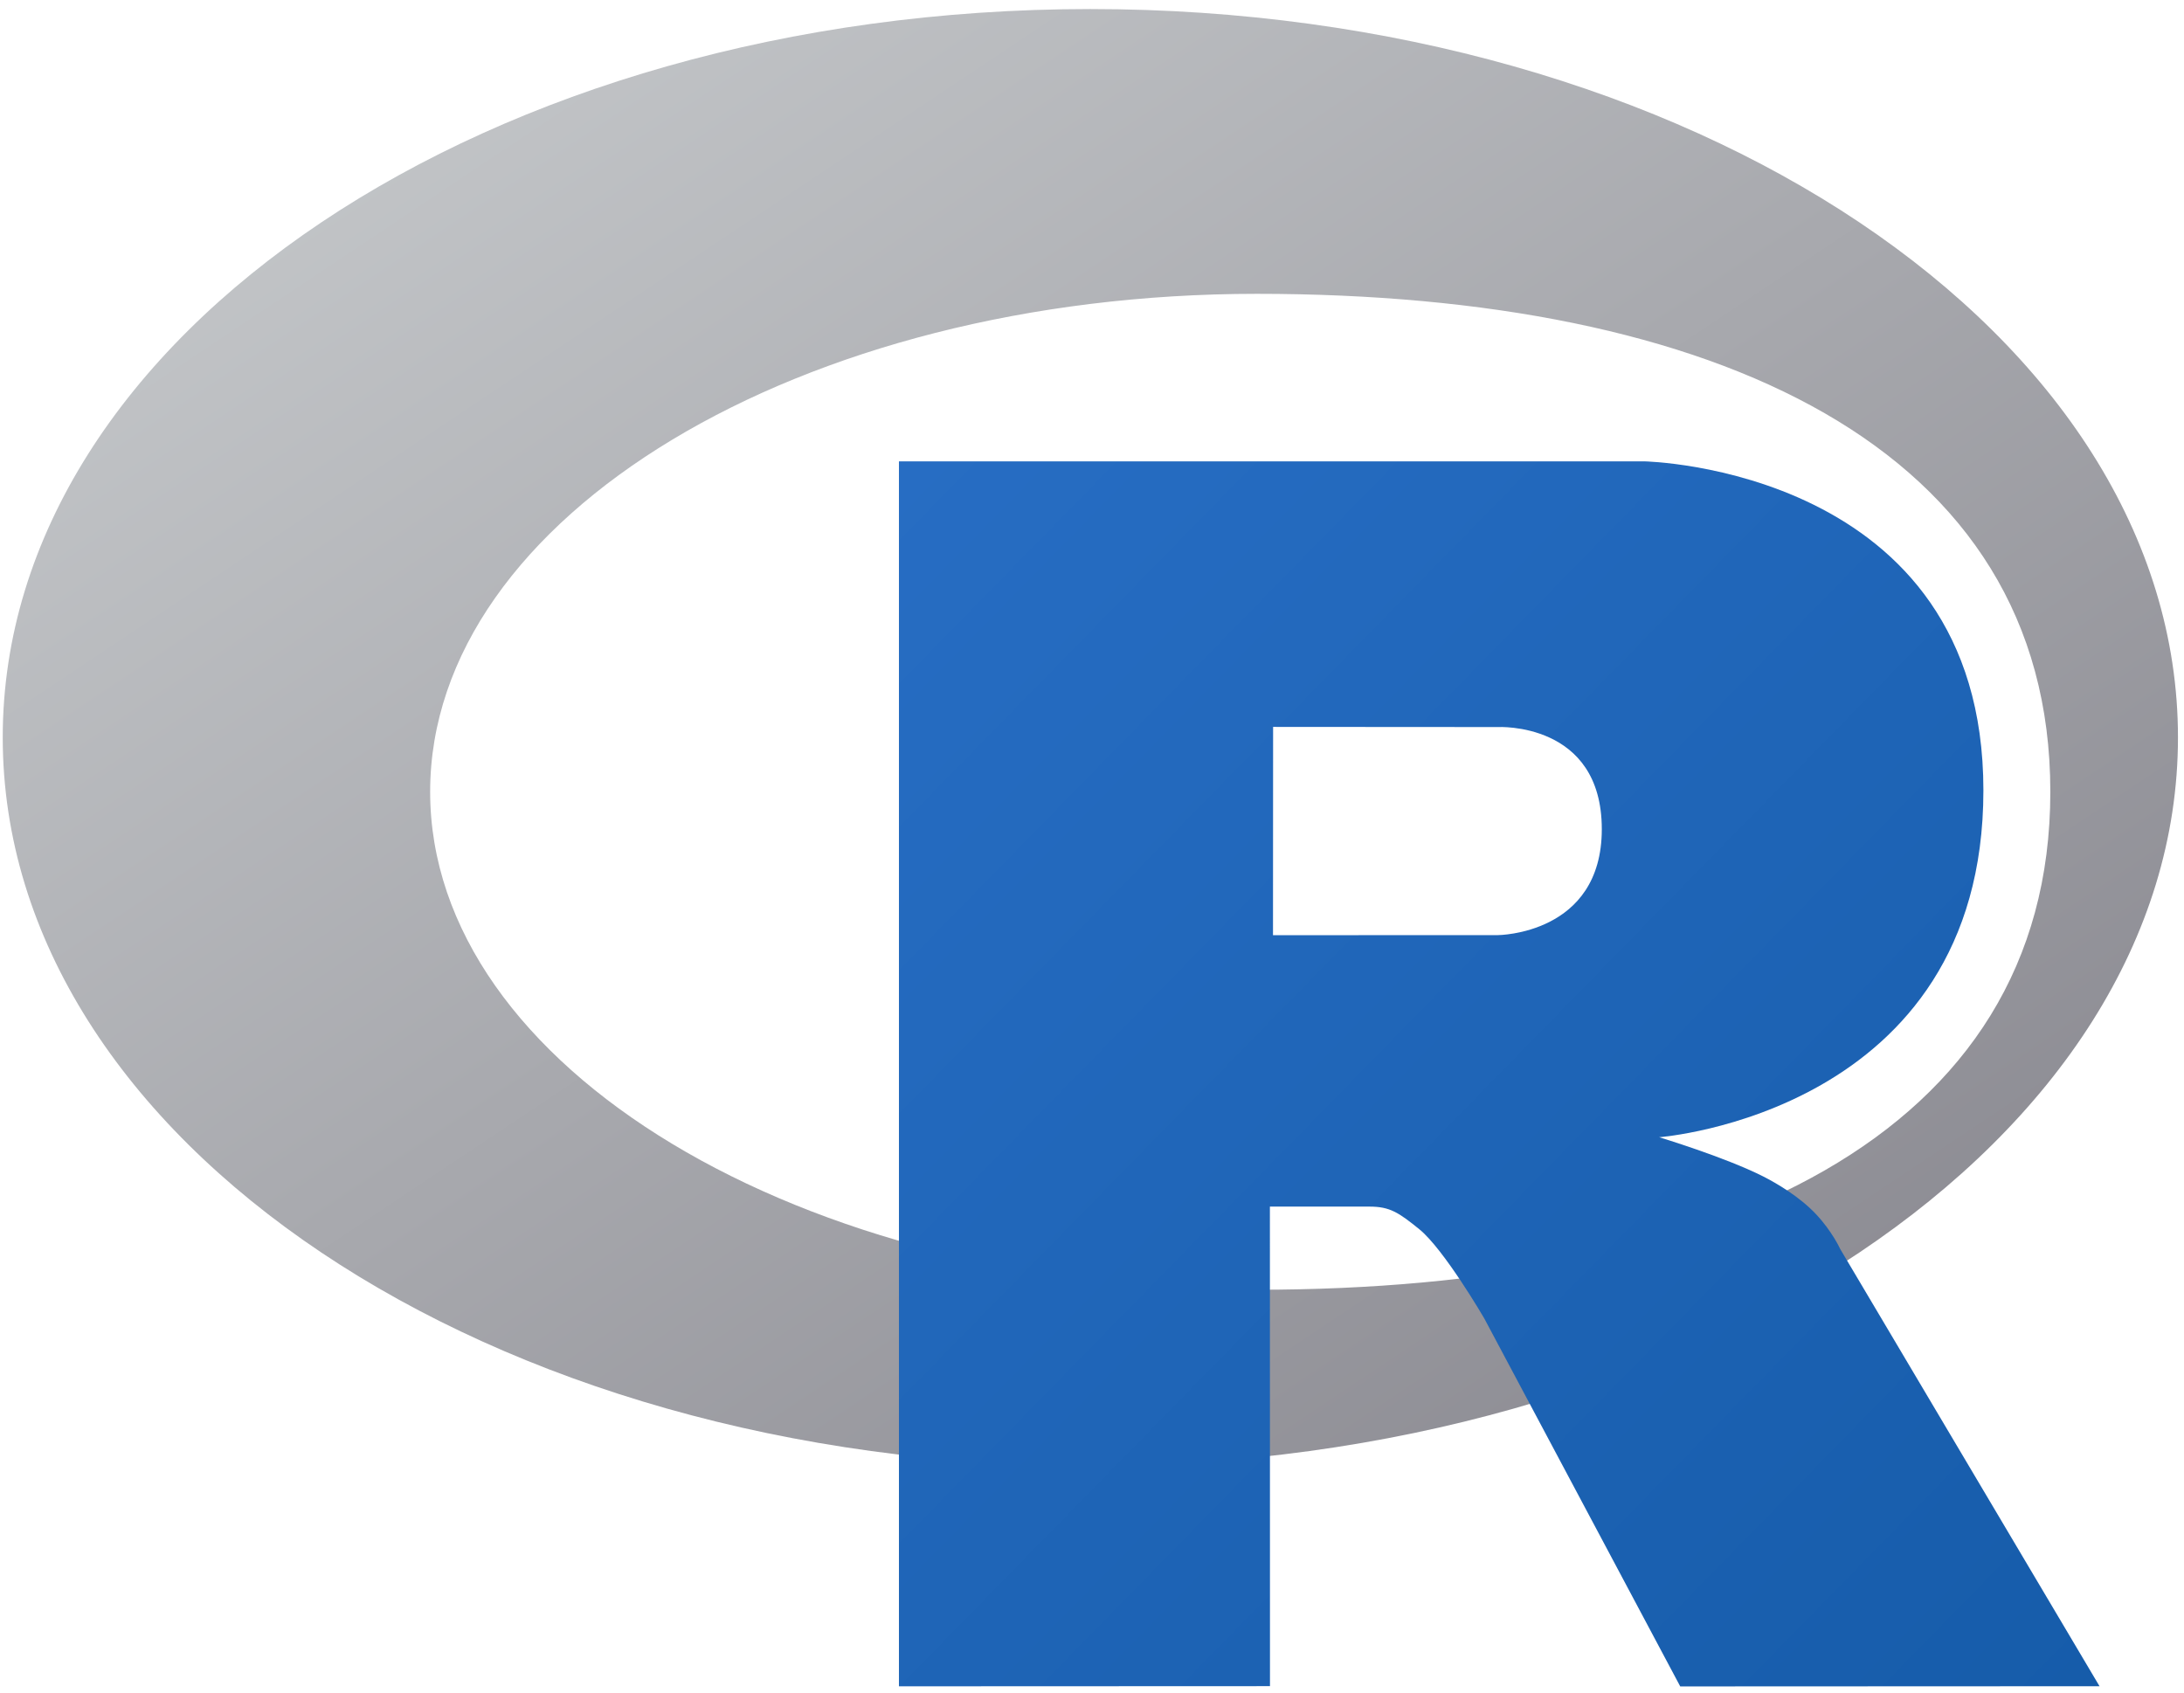
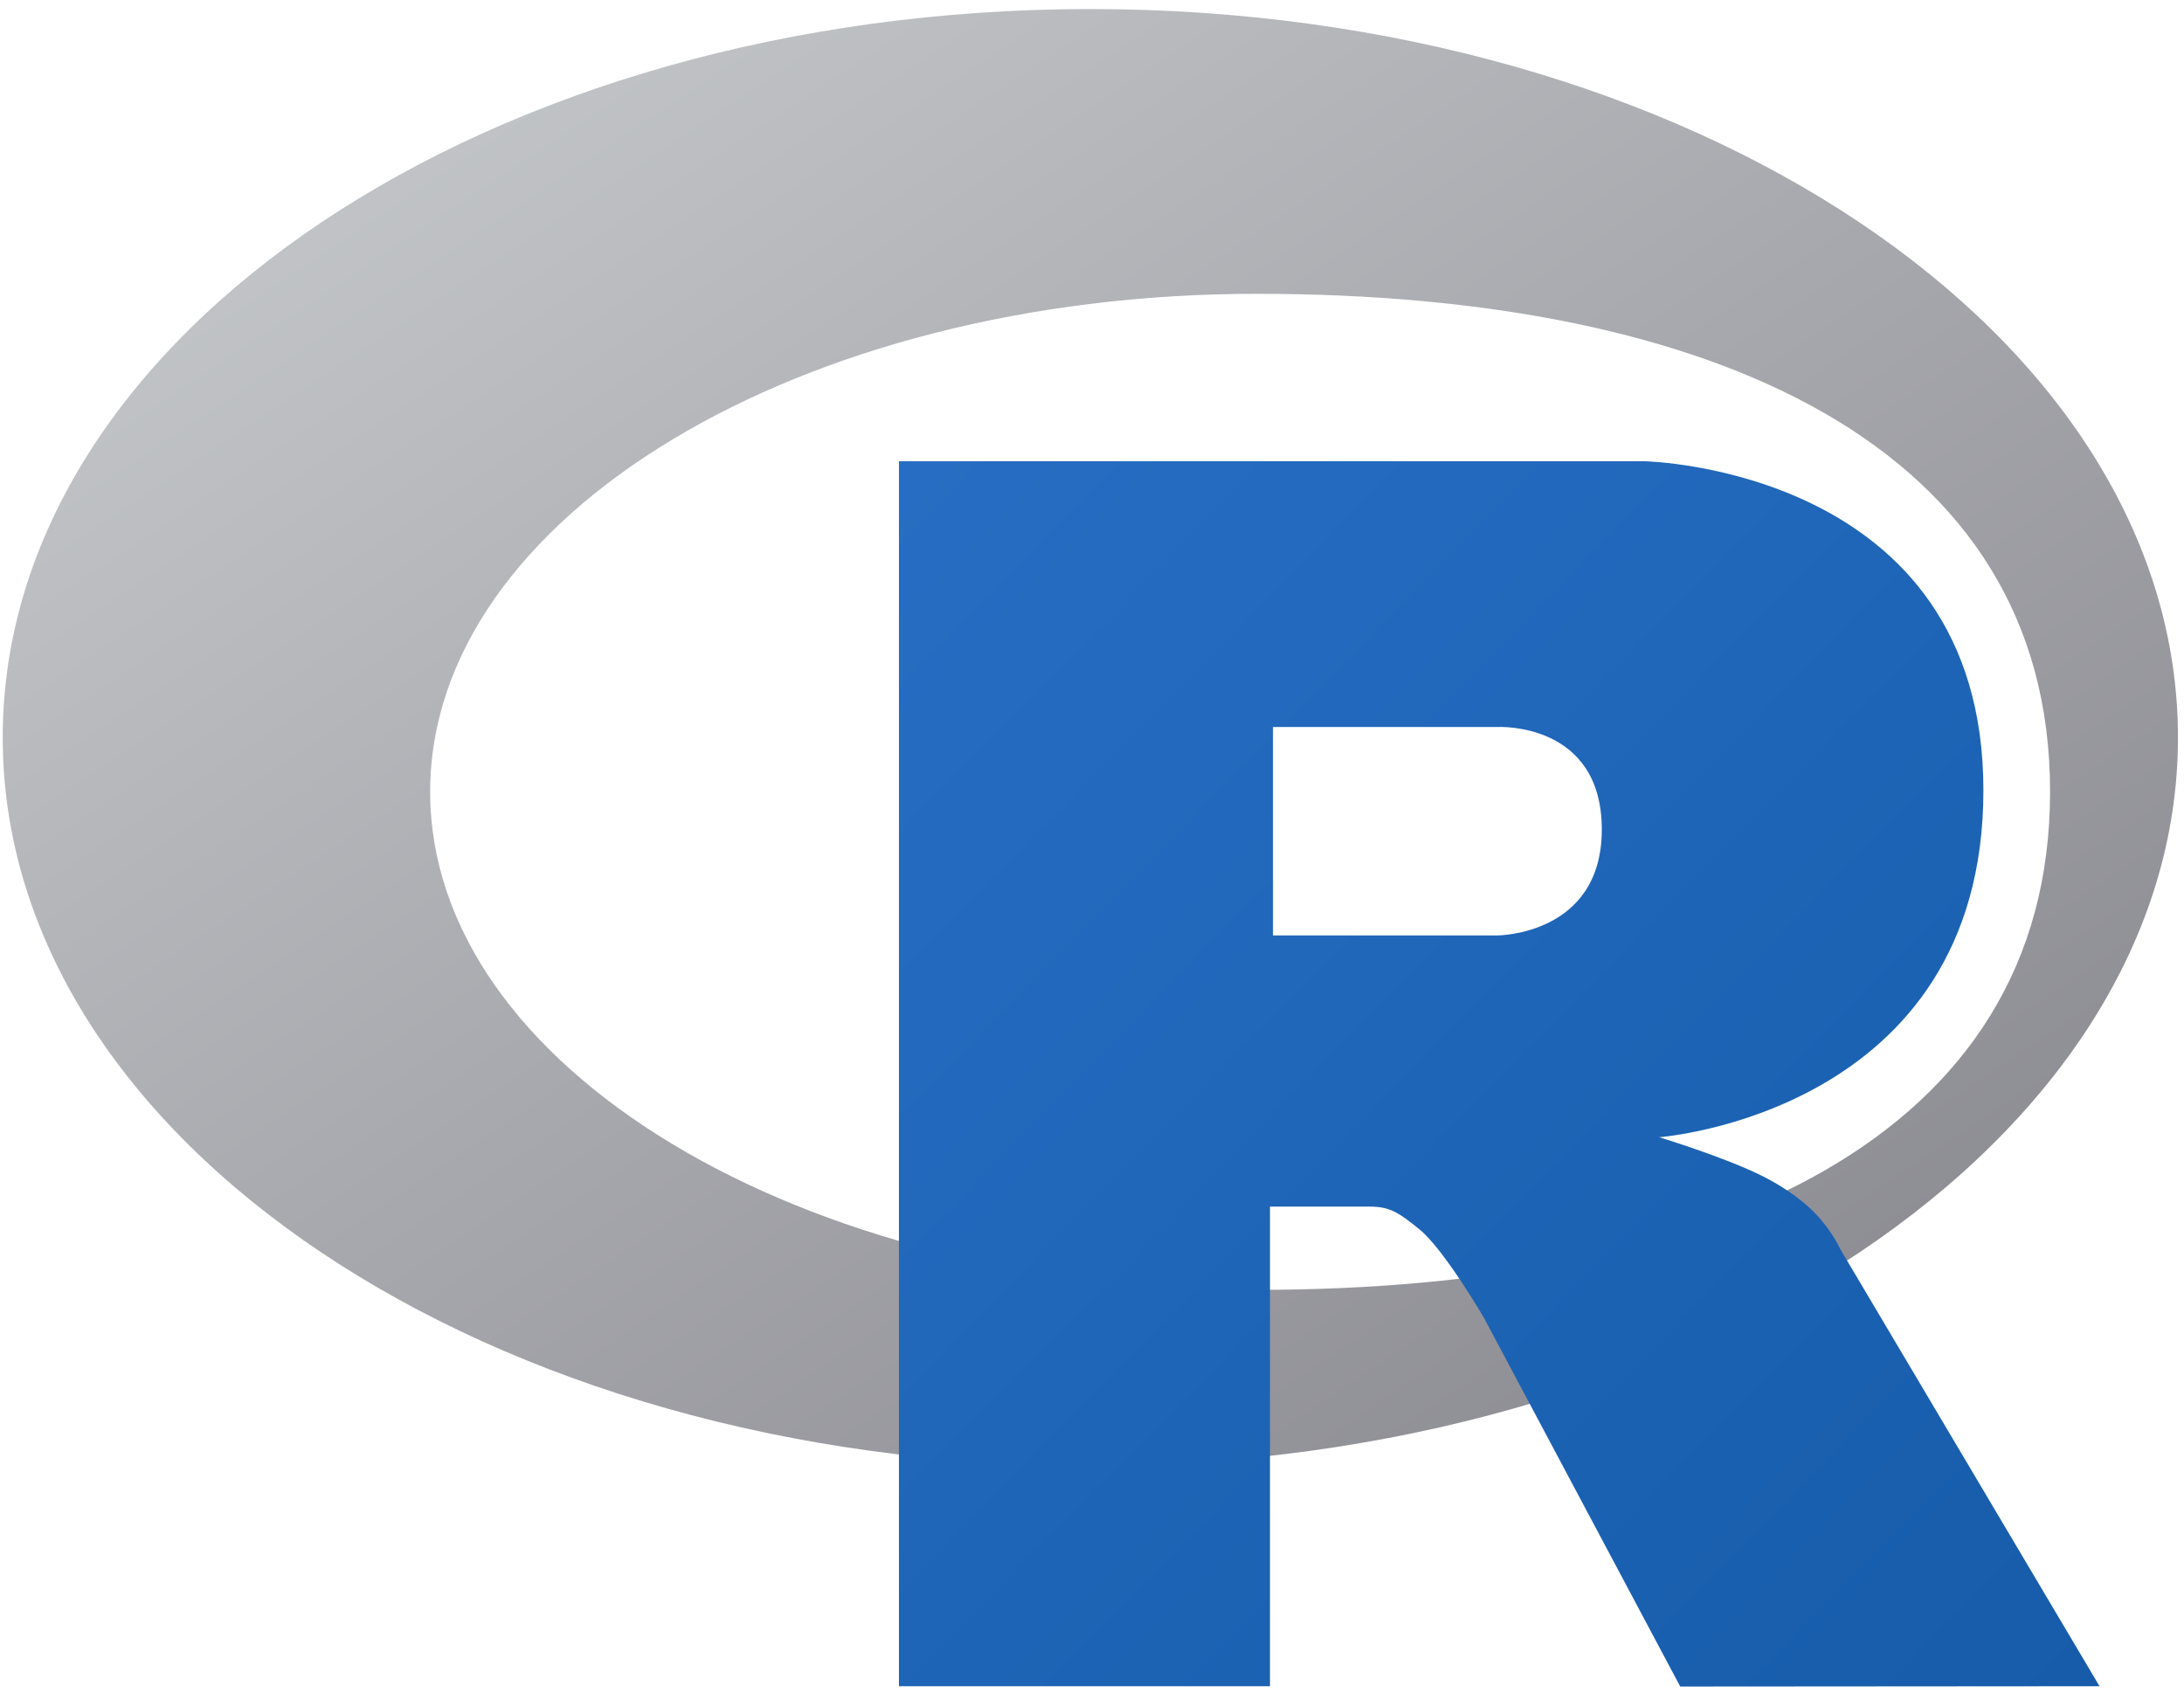
- <svg xmlns="http://www.w3.org/2000/svg" preserveAspectRatio="xMidYMid" width="724" height="561" viewBox="0 0 724 561">
-   <defs>
-     <linearGradient id="gradientFill-1" x1="0" x2="1" y1="0" y2="1" gradientUnits="objectBoundingBox" spreadMethod="pad">
-       <stop offset="0" stop-color="rgb(203,206,208)" stop-opacity="1" />
-       <stop offset="1" stop-color="rgb(132,131,139)" stop-opacity="1" />
+ <svg xmlns="http://www.w3.org/2000/svg" version="1.1" id="Layer_1" x="0px" y="0px" viewBox="0 0 724 561" style="enable-background:new 0 0 724 561;" xml:space="preserve">
+   <style type="text/css">
+ 	.st0{fill-rule:evenodd;clip-rule:evenodd;fill:url(#SVGID_1_);}
+ 	.st1{fill-rule:evenodd;clip-rule:evenodd;fill:url(#SVGID_00000092416808191659015050000003526313967732475796_);}
+ </style>
+   <g>
+     <linearGradient id="SVGID_1_" gradientUnits="userSpaceOnUse" x1="236.671" y1="356.426" x2="237.671" y2="355.426" gradientTransform="matrix(721.094 0 0 -482.937 -170661.375 172134.578)">
+       <stop offset="0" style="stop-color:#CBCED0" />
+       <stop offset="1" style="stop-color:#84838B" />
    </linearGradient>
-     <linearGradient id="gradientFill-2" x1="0" x2="1" y1="0" y2="1" gradientUnits="objectBoundingBox" spreadMethod="pad">
-       <stop offset="0" stop-color="rgb(39,109,195)" stop-opacity="1" />
-       <stop offset="1" stop-color="rgb(22,92,170)" stop-opacity="1" />
+     <path class="st0" d="M361.5,485.9C162.3,485.9,0.9,377.8,0.9,244.5C0.9,111.1,162.3,3,361.5,3C560.6,3,722,111.1,722,244.5   C722,377.8,560.6,485.9,361.5,485.9z M416.6,97.4c-151.4,0-274,73.9-274,165.1s122.7,165.1,274,165.1c151.4,0,263-50.5,263-165.1   C679.7,148,568,97.4,416.6,97.4z" />
+     <linearGradient id="SVGID_00000131368418633878686120000014972101643979105973_" gradientUnits="userSpaceOnUse" x1="236.342" y1="356.444" x2="237.341" y2="355.444" gradientTransform="matrix(398 0 0 -406.124 -93791 144939.094)">
+       <stop offset="0" style="stop-color:#276DC3" />
+       <stop offset="1" style="stop-color:#165CAA" />
    </linearGradient>
-   </defs>
-   <path d="M361.453,485.937 C162.329,485.937 0.906,377.828 0.906,244.469 C0.906,111.109 162.329,3.000 361.453,3.000 C560.578,3.000 722.000,111.109 722.000,244.469 C722.000,377.828 560.578,485.937 361.453,485.937 ZM416.641,97.406 C265.289,97.406 142.594,171.314 142.594,262.484 C142.594,353.654 265.289,427.562 416.641,427.562 C567.992,427.562 679.687,377.033 679.687,262.484 C679.687,147.971 567.992,97.406 416.641,97.406 Z" fill="url(#gradientFill-1)" fill-rule="evenodd" />
-   <path d="M550.000,377.000 C550.000,377.000 571.822,383.585 584.500,390.000 C588.899,392.226 596.510,396.668 602.000,402.500 C607.378,408.212 610.000,414.000 610.000,414.000 L696.000,559.000 L557.000,559.062 L492.000,437.000 C492.000,437.000 478.690,414.131 470.500,407.500 C463.668,401.969 460.755,400.000 454.000,400.000 C449.298,400.000 420.974,400.000 420.974,400.000 L421.000,558.974 L298.000,559.026 L298.000,152.938 L545.000,152.938 C545.000,152.938 657.500,154.967 657.500,262.000 C657.500,369.033 550.000,377.000 550.000,377.000 ZM496.500,241.024 L422.037,240.976 L422.000,310.026 L496.500,310.002 C496.500,310.002 531.000,309.895 531.000,274.877 C531.000,239.155 496.500,241.024 496.500,241.024 Z" fill="url(#gradientFill-2)" fill-rule="evenodd" />
+     <path style="fill-rule:evenodd;clip-rule:evenodd;fill:url(#SVGID_00000131368418633878686120000014972101643979105973_);" d="   M550,377c0,0,21.8,6.6,34.5,13c4.4,2.2,12,6.7,17.5,12.5c5.4,5.7,8,11.5,8,11.5l86,145l-139,0.1L492,437c0,0-13.3-22.9-21.5-29.5   c-6.8-5.5-9.7-7.5-16.5-7.5c-4.7,0-33,0-33,0l0,159L298,559V152.9h247c0,0,112.5,2,112.5,109.1S550,377,550,377z M496.5,241   l-74.5,0l0,69.1l74.5,0c0,0,34.5-0.1,34.5-35.1C531,239.2,496.5,241,496.5,241z" />
+   </g>
</svg>
